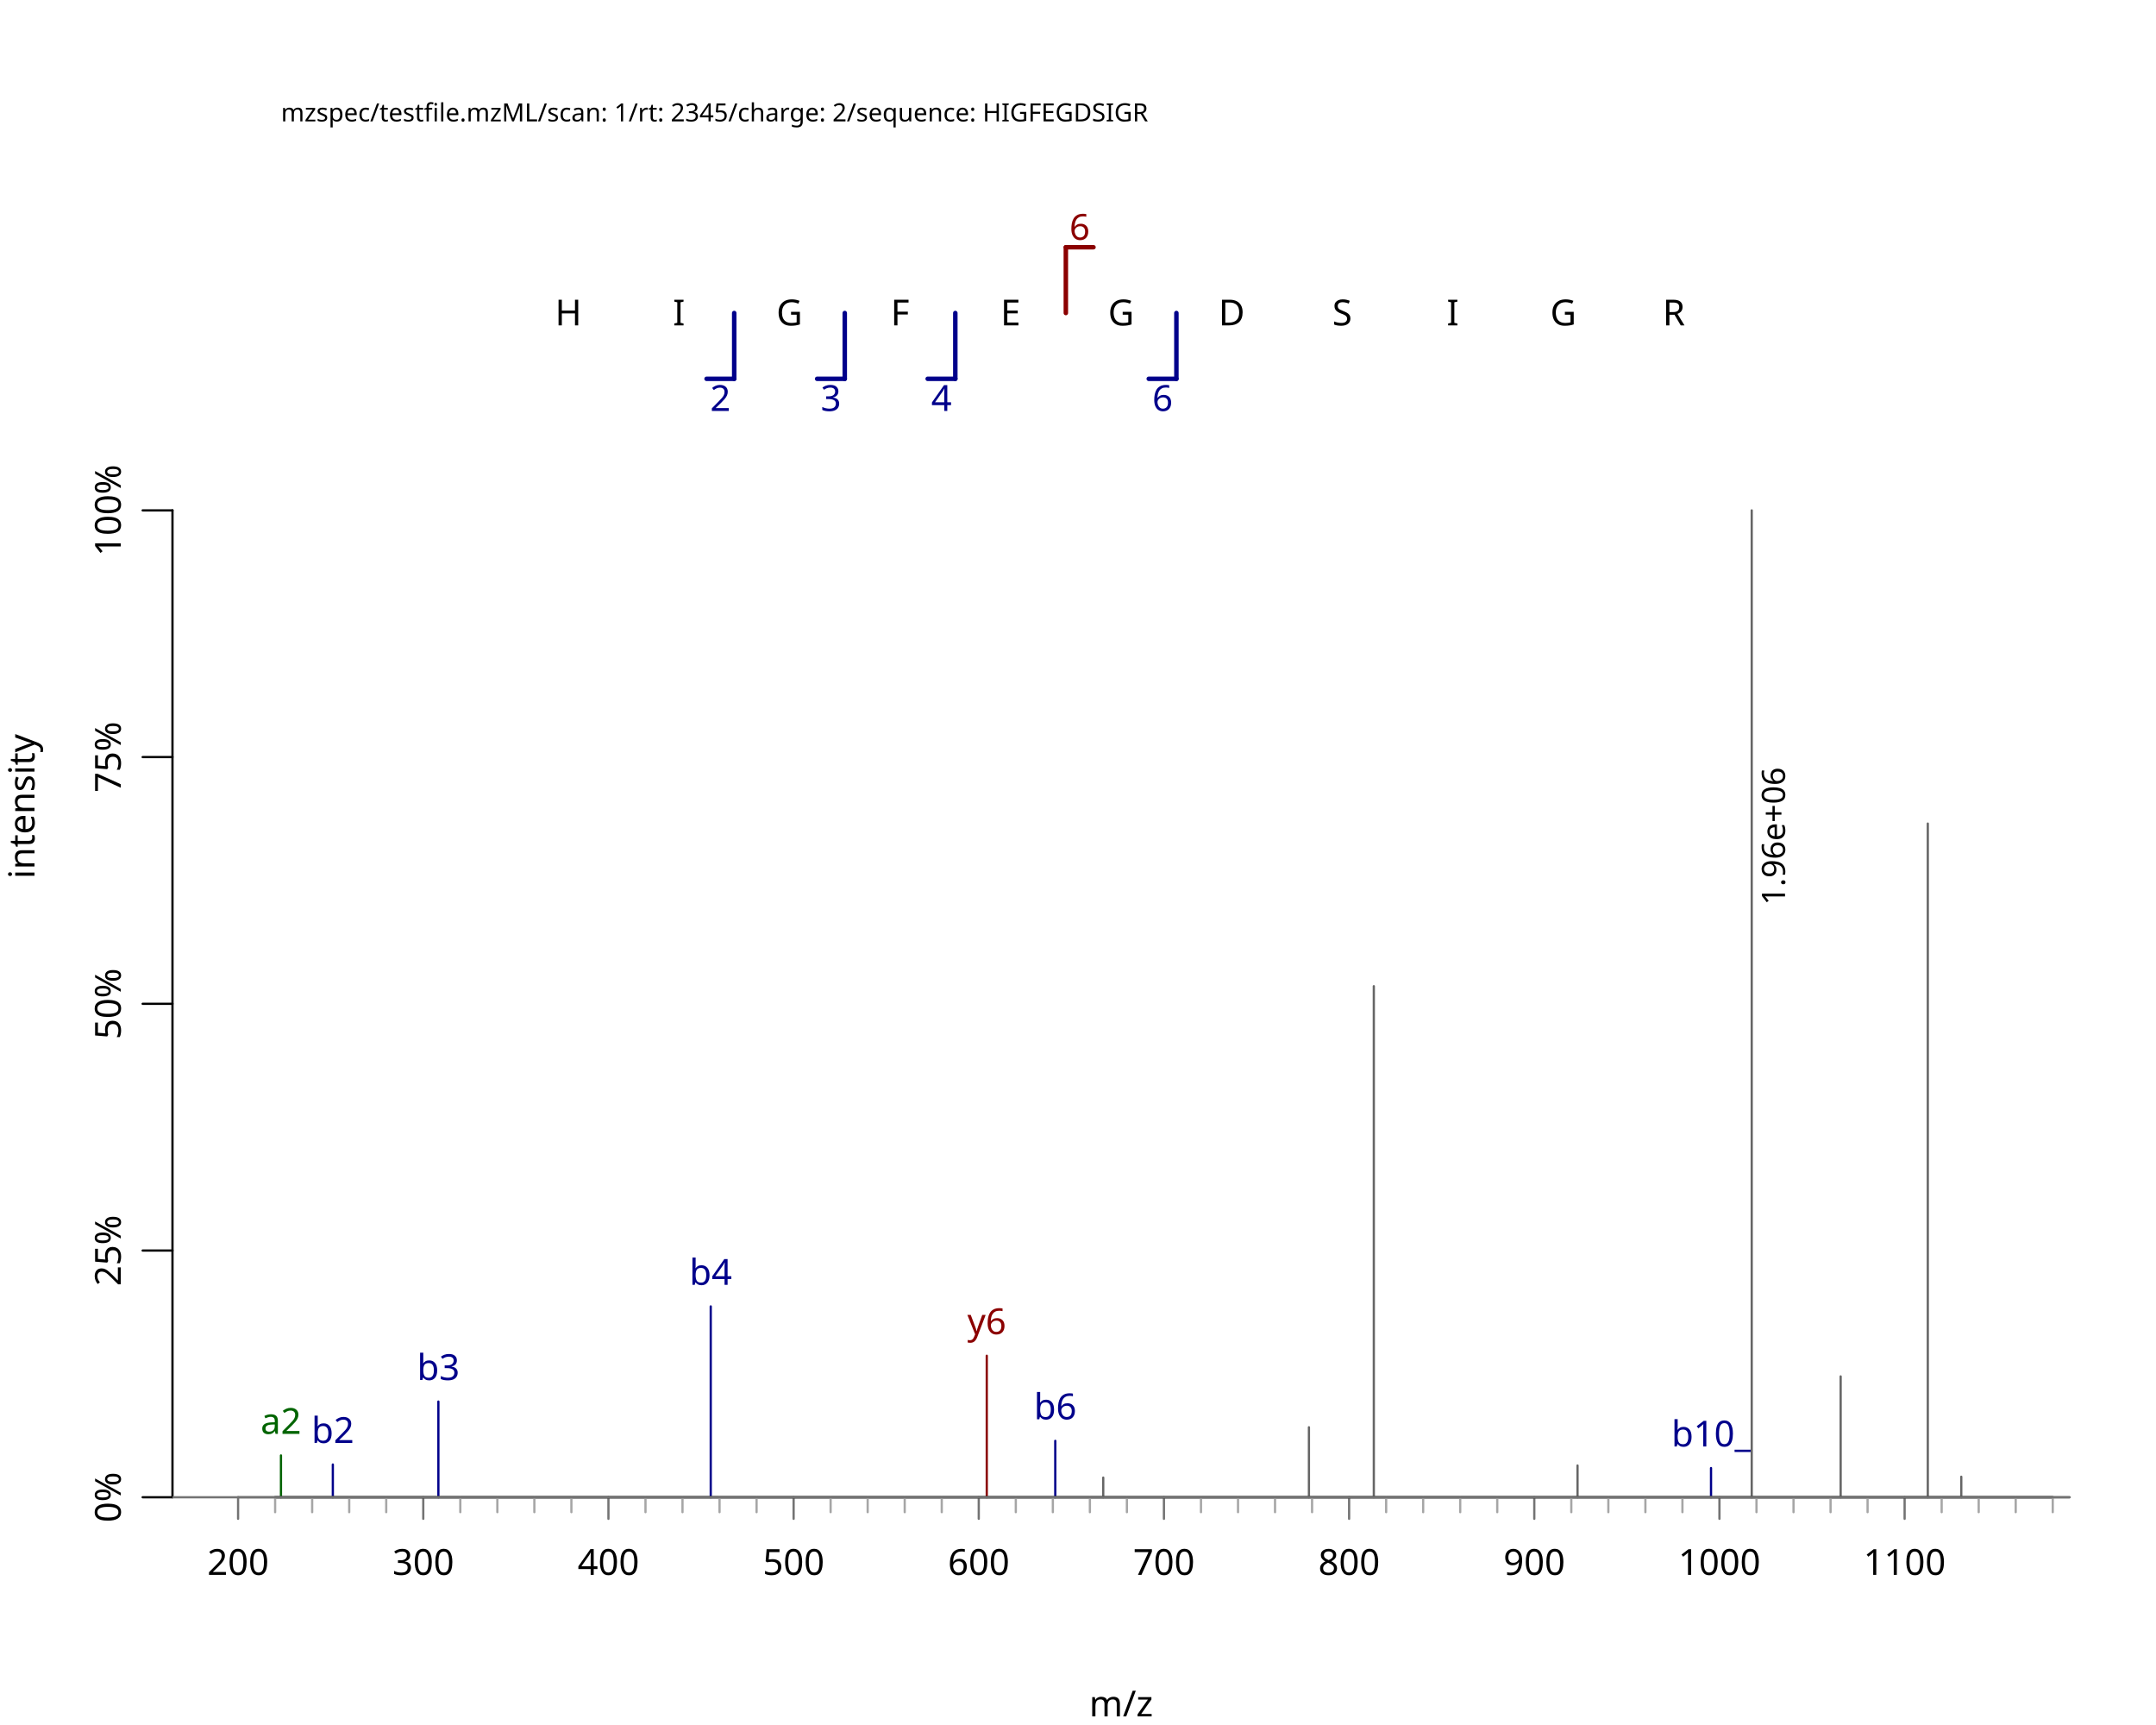
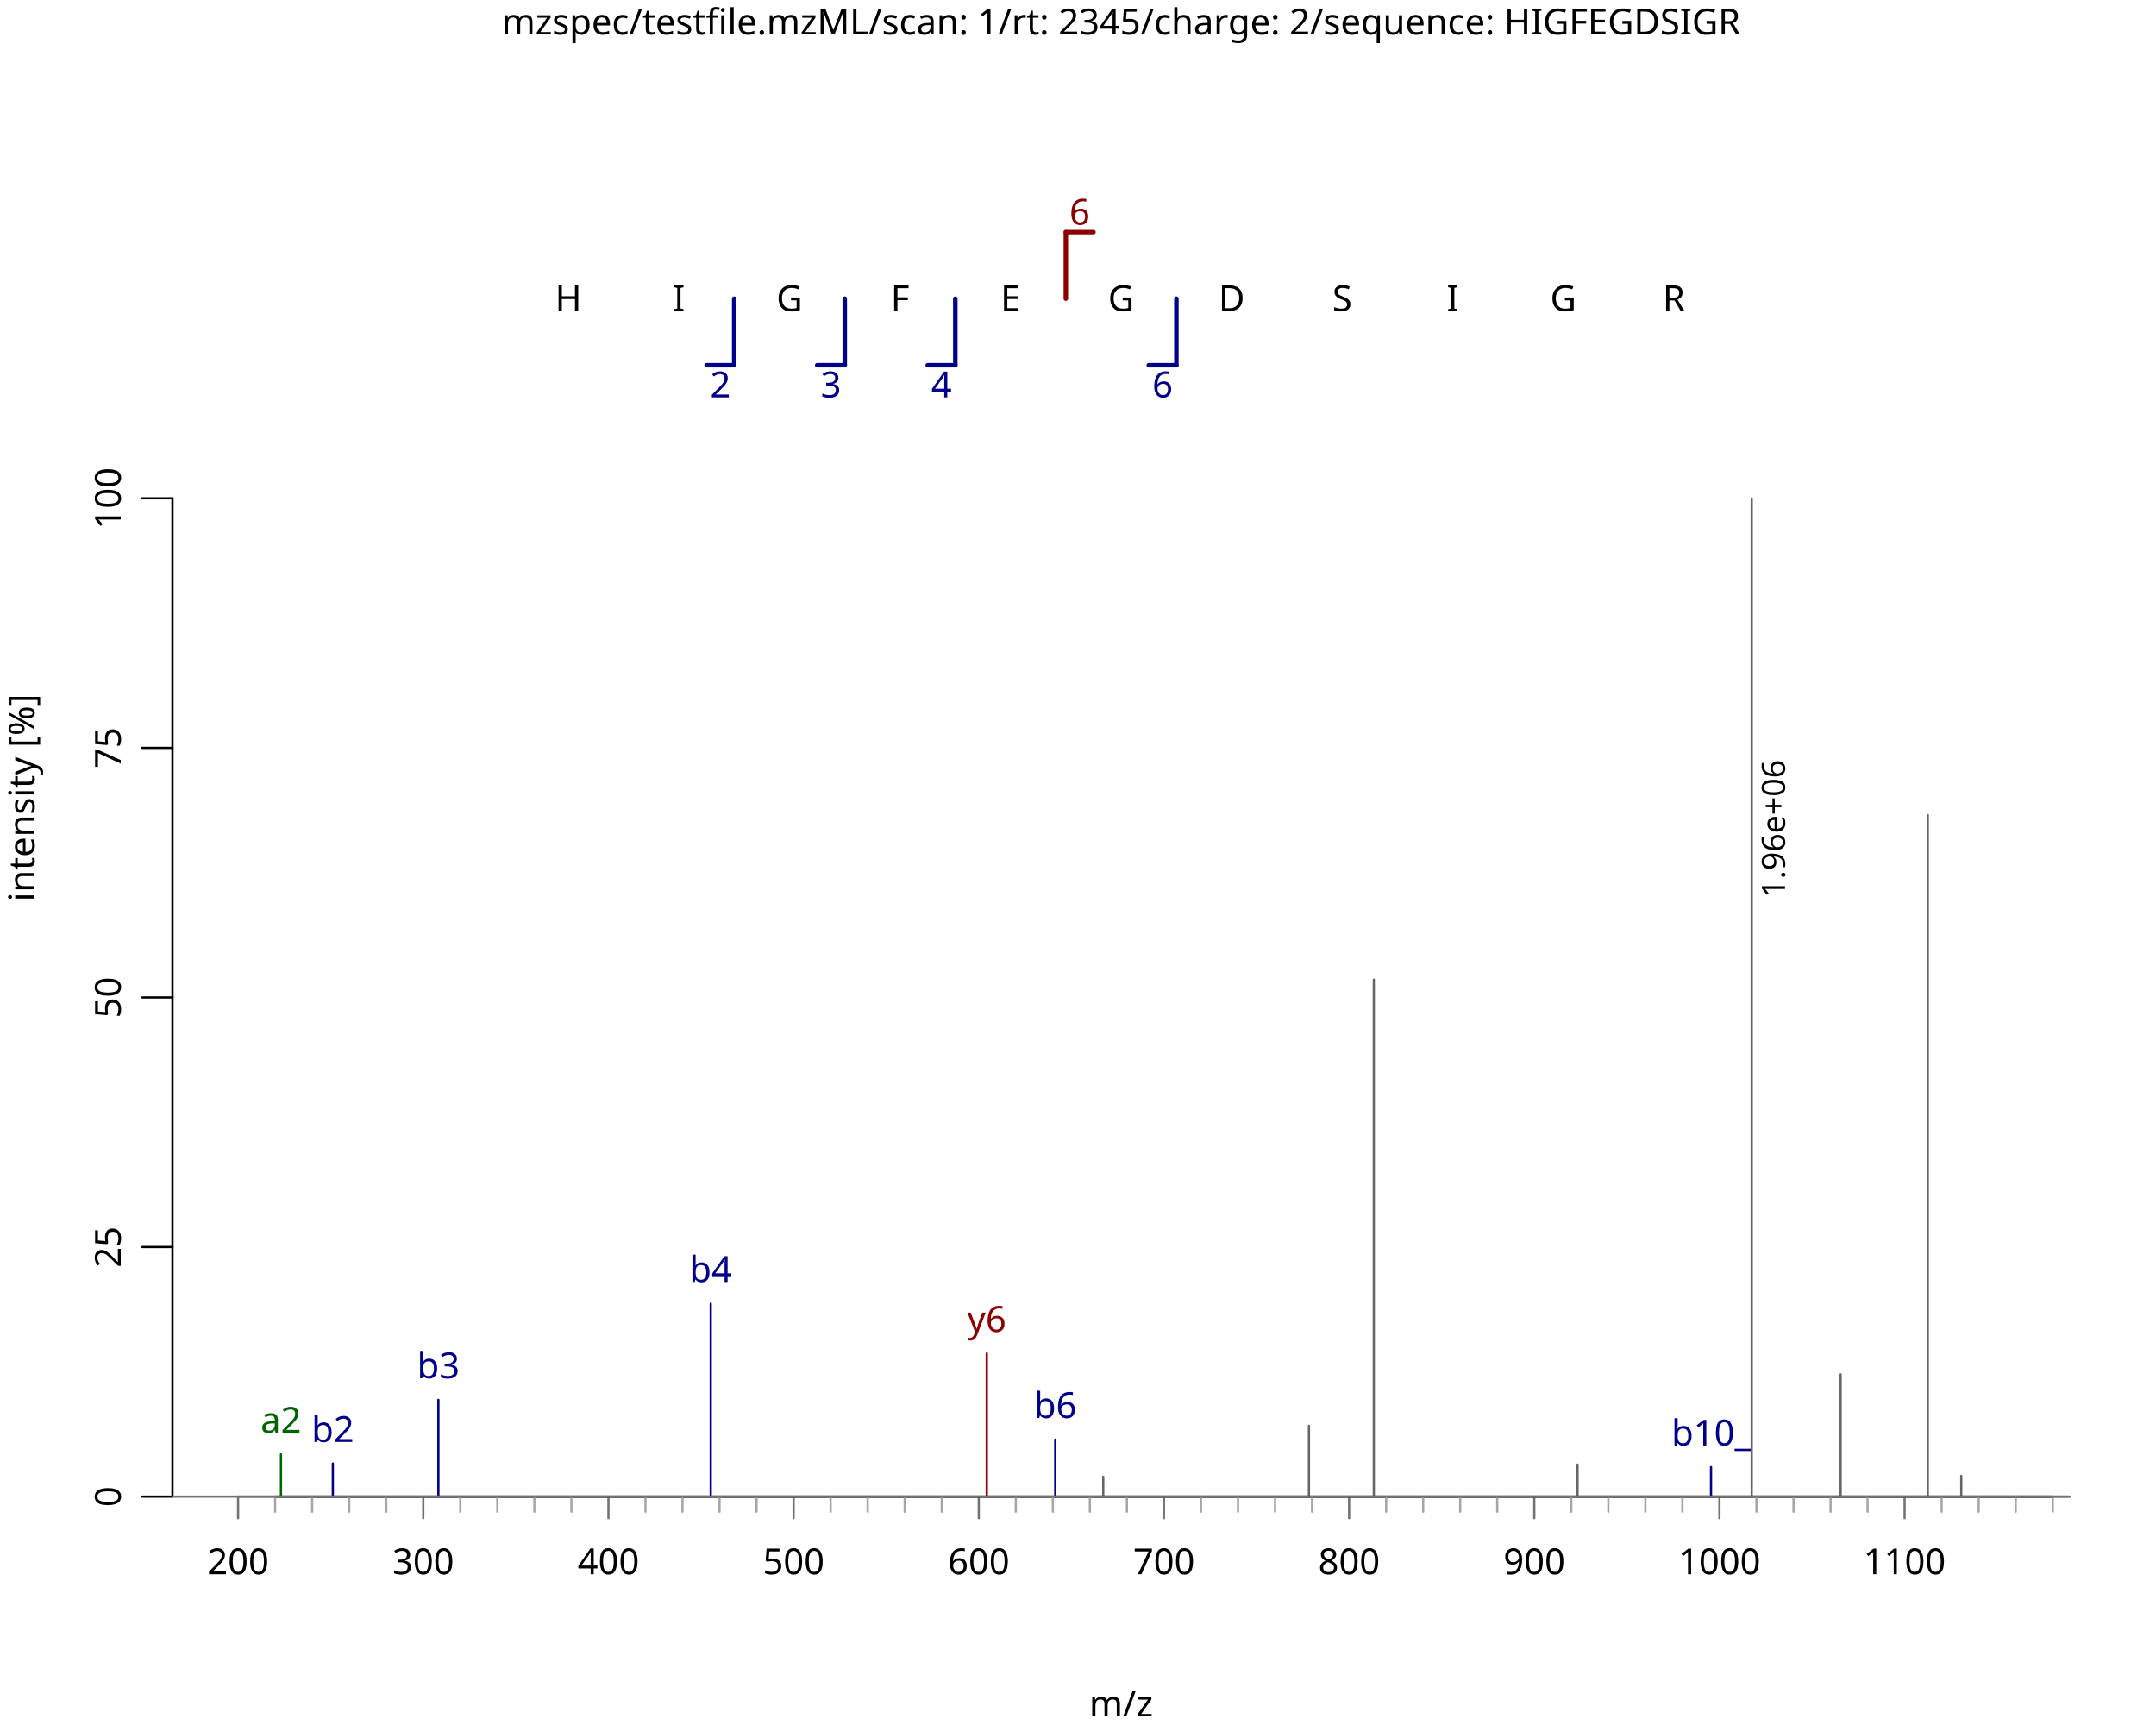
<svg xmlns="http://www.w3.org/2000/svg" class="svglite" data-engine-version="2.0" width="720.00pt" height="576.00pt" viewBox="0 0 720.00 576.00">
  <defs>
    <style type="text/css">
    .svglite line, .svglite polyline, .svglite polygon, .svglite path, .svglite rect, .svglite circle {
      fill: none;
      stroke: #000000;
      stroke-linecap: round;
      stroke-linejoin: round;
      stroke-miterlimit: 10.00;
    }
  </style>
  </defs>
  <rect width="100%" height="100%" style="stroke: none; fill: #FFFFFF;" />
  <defs>
    <clipPath id="cpMC4wMHw3MjAuMDB8MC4wMHw1NzYuMDA=">
      <rect x="0.00" y="0.00" width="720.00" height="576.00" />
    </clipPath>
  </defs>
  <g clip-path="url(#cpMC4wMHw3MjAuMDB8MC4wMHw1NzYuMDA=)">
</g>
  <defs>
-     <clipPath id="cpNTcuNjB8NjkxLjIwfDIwLjE2fDUxOC40MA==">
-       <rect x="57.60" y="20.16" width="633.60" height="498.24" />
+     <clipPath id="cpNTcuNjB8NjkxLjIwfDE0LjQwfDUxOC40MA==">
+       <rect x="57.60" y="14.40" width="633.60" height="504.00" />
    </clipPath>
  </defs>
-   <g clip-path="url(#cpNTcuNjB8NjkxLjIwfDIwLjE2fDUxOC40MA==)">
-     <text x="93.83" y="478.79" text-anchor="middle" style="font-size: 12.00px; fill: #006400; font-family: sans;" textLength="13.35px" lengthAdjust="spacingAndGlyphs">a2</text>
-     <text x="111.15" y="481.82" text-anchor="middle" style="font-size: 12.00px; fill: #00008B; font-family: sans;" textLength="13.35px" lengthAdjust="spacingAndGlyphs">b2</text>
-     <text x="146.40" y="460.80" text-anchor="middle" style="font-size: 12.00px; fill: #00008B; font-family: sans;" textLength="13.35px" lengthAdjust="spacingAndGlyphs">b3</text>
-     <text x="237.35" y="429.03" text-anchor="middle" style="font-size: 12.00px; fill: #00008B; font-family: sans;" textLength="13.35px" lengthAdjust="spacingAndGlyphs">b4</text>
-     <text x="329.53" y="445.50" text-anchor="middle" style="font-size: 12.00px; fill: #8B0000; font-family: sans;" textLength="12.68px" lengthAdjust="spacingAndGlyphs">y6</text>
-     <text x="352.41" y="473.92" text-anchor="middle" style="font-size: 12.00px; fill: #00008B; font-family: sans;" textLength="13.35px" lengthAdjust="spacingAndGlyphs">b6</text>
-     <text x="571.40" y="483.00" text-anchor="middle" style="font-size: 12.00px; fill: #00008B; font-family: sans;" textLength="26.70px" lengthAdjust="spacingAndGlyphs">b10_</text>
-     <text x="189.82" y="108.65" text-anchor="middle" style="font-size: 12.00px; font-family: sans;" textLength="8.67px" lengthAdjust="spacingAndGlyphs">H</text>
-     <text x="226.73" y="108.65" text-anchor="middle" style="font-size: 12.00px; font-family: sans;" textLength="3.33px" lengthAdjust="spacingAndGlyphs">I</text>
-     <text x="263.65" y="108.65" text-anchor="middle" style="font-size: 12.00px; font-family: sans;" textLength="9.34px" lengthAdjust="spacingAndGlyphs">G</text>
-     <text x="300.57" y="108.65" text-anchor="middle" style="font-size: 12.00px; font-family: sans;" textLength="7.33px" lengthAdjust="spacingAndGlyphs">F</text>
-     <text x="337.48" y="108.65" text-anchor="middle" style="font-size: 12.00px; font-family: sans;" textLength="8.01px" lengthAdjust="spacingAndGlyphs">E</text>
-     <text x="374.40" y="108.65" text-anchor="middle" style="font-size: 12.00px; font-family: sans;" textLength="9.34px" lengthAdjust="spacingAndGlyphs">G</text>
-     <text x="411.32" y="108.65" text-anchor="middle" style="font-size: 12.00px; font-family: sans;" textLength="8.67px" lengthAdjust="spacingAndGlyphs">D</text>
-     <text x="448.23" y="108.65" text-anchor="middle" style="font-size: 12.00px; font-family: sans;" textLength="8.01px" lengthAdjust="spacingAndGlyphs">S</text>
-     <text x="485.15" y="108.65" text-anchor="middle" style="font-size: 12.00px; font-family: sans;" textLength="3.33px" lengthAdjust="spacingAndGlyphs">I</text>
-     <text x="522.07" y="108.65" text-anchor="middle" style="font-size: 12.00px; font-family: sans;" textLength="9.34px" lengthAdjust="spacingAndGlyphs">G</text>
-     <text x="558.98" y="108.65" text-anchor="middle" style="font-size: 12.00px; font-family: sans;" textLength="8.67px" lengthAdjust="spacingAndGlyphs">R</text>
-     <line x1="245.19" y1="104.52" x2="245.19" y2="126.49" style="stroke-width: 1.50; stroke: #00008B;" />
-     <line x1="282.11" y1="104.52" x2="282.11" y2="126.49" style="stroke-width: 1.50; stroke: #00008B;" />
-     <line x1="319.03" y1="104.52" x2="319.03" y2="126.49" style="stroke-width: 1.50; stroke: #00008B;" />
-     <line x1="392.86" y1="104.52" x2="392.86" y2="126.49" style="stroke-width: 1.50; stroke: #00008B;" />
-     <line x1="235.96" y1="126.49" x2="245.19" y2="126.49" style="stroke-width: 1.50; stroke: #00008B;" />
-     <line x1="272.88" y1="126.49" x2="282.11" y2="126.49" style="stroke-width: 1.50; stroke: #00008B;" />
-     <line x1="309.80" y1="126.49" x2="319.03" y2="126.49" style="stroke-width: 1.50; stroke: #00008B;" />
-     <line x1="383.63" y1="126.49" x2="392.86" y2="126.49" style="stroke-width: 1.50; stroke: #00008B;" />
-     <text x="240.58" y="137.22" text-anchor="middle" style="font-size: 12.00px; fill: #00008B; font-family: sans;" textLength="6.67px" lengthAdjust="spacingAndGlyphs">2</text>
-     <text x="277.49" y="137.22" text-anchor="middle" style="font-size: 12.00px; fill: #00008B; font-family: sans;" textLength="6.67px" lengthAdjust="spacingAndGlyphs">3</text>
-     <text x="314.41" y="137.22" text-anchor="middle" style="font-size: 12.00px; fill: #00008B; font-family: sans;" textLength="6.67px" lengthAdjust="spacingAndGlyphs">4</text>
-     <text x="388.24" y="137.22" text-anchor="middle" style="font-size: 12.00px; fill: #00008B; font-family: sans;" textLength="6.67px" lengthAdjust="spacingAndGlyphs">6</text>
-     <line x1="355.94" y1="104.52" x2="355.94" y2="82.55" style="stroke-width: 1.50; stroke: #8B0000;" />
-     <line x1="365.17" y1="82.55" x2="355.94" y2="82.55" style="stroke-width: 1.50; stroke: #8B0000;" />
-     <text x="360.56" y="80.07" text-anchor="middle" style="font-size: 12.00px; fill: #8B0000; font-family: sans;" textLength="6.67px" lengthAdjust="spacingAndGlyphs">6</text>
-     <line x1="93.83" y1="499.95" x2="93.83" y2="485.99" style="stroke-width: 0.75; stroke: #006400;" />
-     <line x1="111.15" y1="499.95" x2="111.15" y2="489.02" style="stroke-width: 0.75; stroke: #00008B;" />
-     <line x1="146.40" y1="499.95" x2="146.40" y2="468.00" style="stroke-width: 0.75; stroke: #00008B;" />
-     <line x1="237.35" y1="499.95" x2="237.35" y2="436.23" style="stroke-width: 0.75; stroke: #00008B;" />
-     <line x1="329.53" y1="499.95" x2="329.53" y2="452.70" style="stroke-width: 0.75; stroke: #8B0000;" />
-     <line x1="352.41" y1="499.95" x2="352.41" y2="481.12" style="stroke-width: 0.75; stroke: #00008B;" />
-     <line x1="368.43" y1="499.95" x2="368.43" y2="493.39" style="stroke-width: 0.75; stroke: #666666;" />
-     <line x1="437.12" y1="499.95" x2="437.12" y2="476.58" style="stroke-width: 0.75; stroke: #666666;" />
-     <line x1="458.79" y1="499.95" x2="458.79" y2="329.30" style="stroke-width: 0.75; stroke: #666666;" />
-     <line x1="526.82" y1="499.95" x2="526.82" y2="489.35" style="stroke-width: 0.75; stroke: #666666;" />
-     <line x1="571.40" y1="499.95" x2="571.40" y2="490.20" style="stroke-width: 0.75; stroke: #00008B;" />
-     <line x1="584.99" y1="499.95" x2="584.99" y2="170.42" style="stroke-width: 0.75; stroke: #666666;" />
-     <line x1="614.69" y1="499.95" x2="614.69" y2="459.60" style="stroke-width: 0.75; stroke: #666666;" />
-     <line x1="643.79" y1="499.95" x2="643.79" y2="275.00" style="stroke-width: 0.75; stroke: #666666;" />
-     <line x1="654.97" y1="499.95" x2="654.97" y2="493.10" style="stroke-width: 0.75; stroke: #666666;" />
+   <g clip-path="url(#cpNTcuNjB8NjkxLjIwfDE0LjQwfDUxOC40MA==)">
+     <text x="93.83" y="478.42" text-anchor="middle" style="font-size: 12.00px; fill: #006400; font-family: sans;" textLength="13.35px" lengthAdjust="spacingAndGlyphs">a2</text>
+     <text x="111.15" y="481.48" text-anchor="middle" style="font-size: 12.00px; fill: #00008B; font-family: sans;" textLength="13.35px" lengthAdjust="spacingAndGlyphs">b2</text>
+     <text x="146.40" y="460.22" text-anchor="middle" style="font-size: 12.00px; fill: #00008B; font-family: sans;" textLength="13.35px" lengthAdjust="spacingAndGlyphs">b3</text>
+     <text x="237.35" y="428.08" text-anchor="middle" style="font-size: 12.00px; fill: #00008B; font-family: sans;" textLength="13.35px" lengthAdjust="spacingAndGlyphs">b4</text>
+     <text x="329.53" y="444.74" text-anchor="middle" style="font-size: 12.00px; fill: #8B0000; font-family: sans;" textLength="12.68px" lengthAdjust="spacingAndGlyphs">y6</text>
+     <text x="352.41" y="473.49" text-anchor="middle" style="font-size: 12.00px; fill: #00008B; font-family: sans;" textLength="13.35px" lengthAdjust="spacingAndGlyphs">b6</text>
+     <text x="571.40" y="482.67" text-anchor="middle" style="font-size: 12.00px; fill: #00008B; font-family: sans;" textLength="26.70px" lengthAdjust="spacingAndGlyphs">b10_</text>
+     <text x="189.82" y="103.86" text-anchor="middle" style="font-size: 12.00px; font-family: sans;" textLength="8.67px" lengthAdjust="spacingAndGlyphs">H</text>
+     <text x="226.73" y="103.86" text-anchor="middle" style="font-size: 12.00px; font-family: sans;" textLength="3.33px" lengthAdjust="spacingAndGlyphs">I</text>
+     <text x="263.65" y="103.87" text-anchor="middle" style="font-size: 12.00px; font-family: sans;" textLength="9.34px" lengthAdjust="spacingAndGlyphs">G</text>
+     <text x="300.57" y="103.86" text-anchor="middle" style="font-size: 12.00px; font-family: sans;" textLength="7.33px" lengthAdjust="spacingAndGlyphs">F</text>
+     <text x="337.48" y="103.86" text-anchor="middle" style="font-size: 12.00px; font-family: sans;" textLength="8.01px" lengthAdjust="spacingAndGlyphs">E</text>
+     <text x="374.40" y="103.87" text-anchor="middle" style="font-size: 12.00px; font-family: sans;" textLength="9.34px" lengthAdjust="spacingAndGlyphs">G</text>
+     <text x="411.32" y="103.86" text-anchor="middle" style="font-size: 12.00px; font-family: sans;" textLength="8.67px" lengthAdjust="spacingAndGlyphs">D</text>
+     <text x="448.23" y="103.87" text-anchor="middle" style="font-size: 12.00px; font-family: sans;" textLength="8.01px" lengthAdjust="spacingAndGlyphs">S</text>
+     <text x="485.15" y="103.86" text-anchor="middle" style="font-size: 12.00px; font-family: sans;" textLength="3.33px" lengthAdjust="spacingAndGlyphs">I</text>
+     <text x="522.07" y="103.87" text-anchor="middle" style="font-size: 12.00px; font-family: sans;" textLength="9.34px" lengthAdjust="spacingAndGlyphs">G</text>
+     <text x="558.98" y="103.86" text-anchor="middle" style="font-size: 12.00px; font-family: sans;" textLength="8.67px" lengthAdjust="spacingAndGlyphs">R</text>
+     <line x1="245.19" y1="99.73" x2="245.19" y2="121.96" style="stroke-width: 1.50; stroke: #00008B;" />
+     <line x1="282.11" y1="99.73" x2="282.11" y2="121.96" style="stroke-width: 1.50; stroke: #00008B;" />
+     <line x1="319.03" y1="99.73" x2="319.03" y2="121.96" style="stroke-width: 1.50; stroke: #00008B;" />
+     <line x1="392.86" y1="99.73" x2="392.86" y2="121.96" style="stroke-width: 1.50; stroke: #00008B;" />
+     <line x1="235.96" y1="121.96" x2="245.19" y2="121.96" style="stroke-width: 1.50; stroke: #00008B;" />
+     <line x1="272.88" y1="121.96" x2="282.11" y2="121.96" style="stroke-width: 1.50; stroke: #00008B;" />
+     <line x1="309.80" y1="121.96" x2="319.03" y2="121.96" style="stroke-width: 1.50; stroke: #00008B;" />
+     <line x1="383.63" y1="121.96" x2="392.86" y2="121.96" style="stroke-width: 1.50; stroke: #00008B;" />
+     <text x="240.58" y="132.69" text-anchor="middle" style="font-size: 12.00px; fill: #00008B; font-family: sans;" textLength="6.67px" lengthAdjust="spacingAndGlyphs">2</text>
+     <text x="277.49" y="132.69" text-anchor="middle" style="font-size: 12.00px; fill: #00008B; font-family: sans;" textLength="6.67px" lengthAdjust="spacingAndGlyphs">3</text>
+     <text x="314.41" y="132.69" text-anchor="middle" style="font-size: 12.00px; fill: #00008B; font-family: sans;" textLength="6.67px" lengthAdjust="spacingAndGlyphs">4</text>
+     <text x="388.24" y="132.69" text-anchor="middle" style="font-size: 12.00px; fill: #00008B; font-family: sans;" textLength="6.67px" lengthAdjust="spacingAndGlyphs">6</text>
+     <line x1="355.94" y1="99.73" x2="355.94" y2="77.51" style="stroke-width: 1.50; stroke: #8B0000;" />
+     <line x1="365.17" y1="77.51" x2="355.94" y2="77.51" style="stroke-width: 1.50; stroke: #8B0000;" />
+     <text x="360.56" y="75.03" text-anchor="middle" style="font-size: 12.00px; fill: #8B0000; font-family: sans;" textLength="6.67px" lengthAdjust="spacingAndGlyphs">6</text>
+     <line x1="93.83" y1="499.73" x2="93.83" y2="485.62" style="stroke-width: 0.75; stroke: #006400;" />
+     <line x1="111.15" y1="499.73" x2="111.15" y2="488.68" style="stroke-width: 0.75; stroke: #00008B;" />
+     <line x1="146.40" y1="499.73" x2="146.40" y2="467.42" style="stroke-width: 0.75; stroke: #00008B;" />
+     <line x1="237.35" y1="499.73" x2="237.35" y2="435.28" style="stroke-width: 0.75; stroke: #00008B;" />
+     <line x1="329.53" y1="499.73" x2="329.53" y2="451.94" style="stroke-width: 0.75; stroke: #8B0000;" />
+     <line x1="352.41" y1="499.73" x2="352.41" y2="480.69" style="stroke-width: 0.75; stroke: #00008B;" />
+     <line x1="368.43" y1="499.73" x2="368.43" y2="493.10" style="stroke-width: 0.75; stroke: #666666;" />
+     <line x1="437.12" y1="499.73" x2="437.12" y2="476.09" style="stroke-width: 0.75; stroke: #666666;" />
+     <line x1="458.79" y1="499.73" x2="458.79" y2="327.11" style="stroke-width: 0.75; stroke: #666666;" />
+     <line x1="526.82" y1="499.73" x2="526.82" y2="489.02" style="stroke-width: 0.75; stroke: #666666;" />
+     <line x1="571.40" y1="499.73" x2="571.40" y2="489.87" style="stroke-width: 0.75; stroke: #00008B;" />
+     <line x1="584.99" y1="499.73" x2="584.99" y2="166.40" style="stroke-width: 0.75; stroke: #666666;" />
+     <line x1="614.69" y1="499.73" x2="614.69" y2="458.92" style="stroke-width: 0.75; stroke: #666666;" />
+     <line x1="643.79" y1="499.73" x2="643.79" y2="272.18" style="stroke-width: 0.75; stroke: #666666;" />
+     <line x1="654.97" y1="499.73" x2="654.97" y2="492.81" style="stroke-width: 0.75; stroke: #666666;" />
  </g>
  <g clip-path="url(#cpMC4wMHw3MjAuMDB8MC4wMHw1NzYuMDA=)">
-     <line x1="79.51" y1="499.95" x2="691.20" y2="499.95" style="stroke-width: 0.75; stroke: #737373;" />
-     <line x1="79.51" y1="499.95" x2="79.51" y2="507.15" style="stroke-width: 0.75; stroke: #737373;" />
-     <line x1="141.35" y1="499.95" x2="141.35" y2="507.15" style="stroke-width: 0.75; stroke: #737373;" />
-     <line x1="203.19" y1="499.95" x2="203.19" y2="507.15" style="stroke-width: 0.75; stroke: #737373;" />
-     <line x1="265.03" y1="499.95" x2="265.03" y2="507.15" style="stroke-width: 0.75; stroke: #737373;" />
-     <line x1="326.86" y1="499.95" x2="326.86" y2="507.15" style="stroke-width: 0.75; stroke: #737373;" />
-     <line x1="388.70" y1="499.95" x2="388.70" y2="507.15" style="stroke-width: 0.75; stroke: #737373;" />
-     <line x1="450.54" y1="499.95" x2="450.54" y2="507.15" style="stroke-width: 0.75; stroke: #737373;" />
-     <line x1="512.38" y1="499.95" x2="512.38" y2="507.15" style="stroke-width: 0.75; stroke: #737373;" />
-     <line x1="574.21" y1="499.95" x2="574.21" y2="507.15" style="stroke-width: 0.75; stroke: #737373;" />
-     <line x1="636.05" y1="499.95" x2="636.05" y2="507.15" style="stroke-width: 0.75; stroke: #737373;" />
-     <text x="79.51" y="525.87" text-anchor="middle" style="font-size: 12.00px; font-family: sans;" textLength="20.02px" lengthAdjust="spacingAndGlyphs">200</text>
-     <text x="141.35" y="525.87" text-anchor="middle" style="font-size: 12.00px; font-family: sans;" textLength="20.02px" lengthAdjust="spacingAndGlyphs">300</text>
-     <text x="203.19" y="525.87" text-anchor="middle" style="font-size: 12.00px; font-family: sans;" textLength="20.02px" lengthAdjust="spacingAndGlyphs">400</text>
-     <text x="265.03" y="525.87" text-anchor="middle" style="font-size: 12.00px; font-family: sans;" textLength="20.02px" lengthAdjust="spacingAndGlyphs">500</text>
-     <text x="326.86" y="525.87" text-anchor="middle" style="font-size: 12.00px; font-family: sans;" textLength="20.02px" lengthAdjust="spacingAndGlyphs">600</text>
-     <text x="388.70" y="525.87" text-anchor="middle" style="font-size: 12.00px; font-family: sans;" textLength="20.02px" lengthAdjust="spacingAndGlyphs">700</text>
-     <text x="450.54" y="525.87" text-anchor="middle" style="font-size: 12.00px; font-family: sans;" textLength="20.02px" lengthAdjust="spacingAndGlyphs">800</text>
-     <text x="512.38" y="525.87" text-anchor="middle" style="font-size: 12.00px; font-family: sans;" textLength="20.02px" lengthAdjust="spacingAndGlyphs">900</text>
-     <text x="574.21" y="525.87" text-anchor="middle" style="font-size: 12.00px; font-family: sans;" textLength="26.70px" lengthAdjust="spacingAndGlyphs">1000</text>
-     <text x="636.05" y="525.87" text-anchor="middle" style="font-size: 12.00px; font-family: sans;" textLength="26.70px" lengthAdjust="spacingAndGlyphs">1100</text>
-     <line x1="91.88" y1="499.95" x2="685.52" y2="499.95" style="stroke-width: 0.75;" />
-     <line x1="91.88" y1="499.95" x2="91.88" y2="504.93" style="stroke-width: 0.75; stroke: #A6A6A6;" />
-     <line x1="104.25" y1="499.95" x2="104.25" y2="504.93" style="stroke-width: 0.75; stroke: #A6A6A6;" />
-     <line x1="116.62" y1="499.95" x2="116.62" y2="504.93" style="stroke-width: 0.75; stroke: #A6A6A6;" />
-     <line x1="128.98" y1="499.95" x2="128.98" y2="504.93" style="stroke-width: 0.75; stroke: #A6A6A6;" />
-     <line x1="153.72" y1="499.95" x2="153.72" y2="504.93" style="stroke-width: 0.75; stroke: #A6A6A6;" />
-     <line x1="166.09" y1="499.95" x2="166.09" y2="504.93" style="stroke-width: 0.75; stroke: #A6A6A6;" />
-     <line x1="178.45" y1="499.95" x2="178.45" y2="504.93" style="stroke-width: 0.75; stroke: #A6A6A6;" />
-     <line x1="190.82" y1="499.95" x2="190.82" y2="504.93" style="stroke-width: 0.75; stroke: #A6A6A6;" />
-     <line x1="215.56" y1="499.95" x2="215.56" y2="504.93" style="stroke-width: 0.75; stroke: #A6A6A6;" />
-     <line x1="227.92" y1="499.95" x2="227.92" y2="504.93" style="stroke-width: 0.75; stroke: #A6A6A6;" />
-     <line x1="240.29" y1="499.95" x2="240.29" y2="504.93" style="stroke-width: 0.75; stroke: #A6A6A6;" />
-     <line x1="252.66" y1="499.95" x2="252.66" y2="504.93" style="stroke-width: 0.75; stroke: #A6A6A6;" />
-     <line x1="277.39" y1="499.95" x2="277.39" y2="504.93" style="stroke-width: 0.75; stroke: #A6A6A6;" />
-     <line x1="289.76" y1="499.95" x2="289.76" y2="504.93" style="stroke-width: 0.75; stroke: #A6A6A6;" />
-     <line x1="302.13" y1="499.95" x2="302.13" y2="504.93" style="stroke-width: 0.75; stroke: #A6A6A6;" />
-     <line x1="314.50" y1="499.95" x2="314.50" y2="504.93" style="stroke-width: 0.75; stroke: #A6A6A6;" />
-     <line x1="339.23" y1="499.95" x2="339.23" y2="504.93" style="stroke-width: 0.75; stroke: #A6A6A6;" />
-     <line x1="351.60" y1="499.95" x2="351.60" y2="504.93" style="stroke-width: 0.75; stroke: #A6A6A6;" />
-     <line x1="363.97" y1="499.95" x2="363.97" y2="504.93" style="stroke-width: 0.75; stroke: #A6A6A6;" />
-     <line x1="376.33" y1="499.95" x2="376.33" y2="504.93" style="stroke-width: 0.75; stroke: #A6A6A6;" />
-     <line x1="401.07" y1="499.95" x2="401.07" y2="504.93" style="stroke-width: 0.75; stroke: #A6A6A6;" />
-     <line x1="413.44" y1="499.95" x2="413.44" y2="504.93" style="stroke-width: 0.75; stroke: #A6A6A6;" />
-     <line x1="425.80" y1="499.95" x2="425.80" y2="504.93" style="stroke-width: 0.75; stroke: #A6A6A6;" />
-     <line x1="438.17" y1="499.95" x2="438.17" y2="504.93" style="stroke-width: 0.75; stroke: #A6A6A6;" />
-     <line x1="462.91" y1="499.95" x2="462.91" y2="504.93" style="stroke-width: 0.75; stroke: #A6A6A6;" />
-     <line x1="475.27" y1="499.95" x2="475.27" y2="504.93" style="stroke-width: 0.75; stroke: #A6A6A6;" />
-     <line x1="487.64" y1="499.95" x2="487.64" y2="504.93" style="stroke-width: 0.75; stroke: #A6A6A6;" />
-     <line x1="500.01" y1="499.95" x2="500.01" y2="504.93" style="stroke-width: 0.75; stroke: #A6A6A6;" />
-     <line x1="524.74" y1="499.95" x2="524.74" y2="504.93" style="stroke-width: 0.75; stroke: #A6A6A6;" />
-     <line x1="537.11" y1="499.95" x2="537.11" y2="504.93" style="stroke-width: 0.75; stroke: #A6A6A6;" />
-     <line x1="549.48" y1="499.95" x2="549.48" y2="504.93" style="stroke-width: 0.75; stroke: #A6A6A6;" />
-     <line x1="561.85" y1="499.95" x2="561.85" y2="504.93" style="stroke-width: 0.75; stroke: #A6A6A6;" />
-     <line x1="586.58" y1="499.95" x2="586.58" y2="504.93" style="stroke-width: 0.75; stroke: #A6A6A6;" />
-     <line x1="598.95" y1="499.95" x2="598.95" y2="504.93" style="stroke-width: 0.75; stroke: #A6A6A6;" />
-     <line x1="611.32" y1="499.95" x2="611.32" y2="504.93" style="stroke-width: 0.75; stroke: #A6A6A6;" />
-     <line x1="623.68" y1="499.95" x2="623.68" y2="504.93" style="stroke-width: 0.75; stroke: #A6A6A6;" />
-     <line x1="648.42" y1="499.95" x2="648.42" y2="504.93" style="stroke-width: 0.75; stroke: #A6A6A6;" />
-     <line x1="660.79" y1="499.95" x2="660.79" y2="504.93" style="stroke-width: 0.75; stroke: #A6A6A6;" />
-     <line x1="673.15" y1="499.95" x2="673.15" y2="504.93" style="stroke-width: 0.75; stroke: #A6A6A6;" />
-     <line x1="685.52" y1="499.95" x2="685.52" y2="504.93" style="stroke-width: 0.75; stroke: #A6A6A6;" />
-     <line x1="57.60" y1="499.95" x2="57.60" y2="170.42" style="stroke-width: 0.75;" />
-     <line x1="57.60" y1="499.95" x2="47.64" y2="499.95" style="stroke-width: 0.75;" />
-     <line x1="57.60" y1="417.57" x2="47.64" y2="417.57" style="stroke-width: 0.75;" />
-     <line x1="57.60" y1="335.18" x2="47.64" y2="335.18" style="stroke-width: 0.75;" />
-     <line x1="57.60" y1="252.80" x2="47.64" y2="252.80" style="stroke-width: 0.75;" />
-     <line x1="57.60" y1="170.42" x2="47.64" y2="170.42" style="stroke-width: 0.75;" />
-     <text transform="translate(40.32,499.95) rotate(-90)" text-anchor="middle" style="font-size: 12.00px; font-family: sans;" textLength="17.34px" lengthAdjust="spacingAndGlyphs">0%</text>
-     <text transform="translate(40.32,417.57) rotate(-90)" text-anchor="middle" style="font-size: 12.00px; font-family: sans;" textLength="24.02px" lengthAdjust="spacingAndGlyphs">25%</text>
-     <text transform="translate(40.32,335.18) rotate(-90)" text-anchor="middle" style="font-size: 12.00px; font-family: sans;" textLength="24.02px" lengthAdjust="spacingAndGlyphs">50%</text>
-     <text transform="translate(40.32,252.80) rotate(-90)" text-anchor="middle" style="font-size: 12.00px; font-family: sans;" textLength="24.02px" lengthAdjust="spacingAndGlyphs">75%</text>
-     <text transform="translate(40.32,170.42) rotate(-90)" text-anchor="middle" style="font-size: 12.00px; font-family: sans;" textLength="30.69px" lengthAdjust="spacingAndGlyphs">100%</text>
+     <line x1="79.51" y1="499.73" x2="691.20" y2="499.73" style="stroke-width: 0.75; stroke: #737373;" />
+     <line x1="79.51" y1="499.73" x2="79.51" y2="506.93" style="stroke-width: 0.75; stroke: #737373;" />
+     <line x1="141.35" y1="499.73" x2="141.35" y2="506.93" style="stroke-width: 0.75; stroke: #737373;" />
+     <line x1="203.19" y1="499.73" x2="203.19" y2="506.93" style="stroke-width: 0.75; stroke: #737373;" />
+     <line x1="265.03" y1="499.73" x2="265.03" y2="506.93" style="stroke-width: 0.75; stroke: #737373;" />
+     <line x1="326.86" y1="499.73" x2="326.86" y2="506.93" style="stroke-width: 0.75; stroke: #737373;" />
+     <line x1="388.70" y1="499.73" x2="388.70" y2="506.93" style="stroke-width: 0.75; stroke: #737373;" />
+     <line x1="450.54" y1="499.73" x2="450.54" y2="506.93" style="stroke-width: 0.75; stroke: #737373;" />
+     <line x1="512.38" y1="499.73" x2="512.38" y2="506.93" style="stroke-width: 0.75; stroke: #737373;" />
+     <line x1="574.21" y1="499.73" x2="574.21" y2="506.93" style="stroke-width: 0.75; stroke: #737373;" />
+     <line x1="636.05" y1="499.73" x2="636.05" y2="506.93" style="stroke-width: 0.75; stroke: #737373;" />
+     <text x="79.51" y="525.65" text-anchor="middle" style="font-size: 12.00px; font-family: sans;" textLength="20.02px" lengthAdjust="spacingAndGlyphs">200</text>
+     <text x="141.35" y="525.65" text-anchor="middle" style="font-size: 12.00px; font-family: sans;" textLength="20.02px" lengthAdjust="spacingAndGlyphs">300</text>
+     <text x="203.19" y="525.65" text-anchor="middle" style="font-size: 12.00px; font-family: sans;" textLength="20.02px" lengthAdjust="spacingAndGlyphs">400</text>
+     <text x="265.03" y="525.65" text-anchor="middle" style="font-size: 12.00px; font-family: sans;" textLength="20.02px" lengthAdjust="spacingAndGlyphs">500</text>
+     <text x="326.86" y="525.65" text-anchor="middle" style="font-size: 12.00px; font-family: sans;" textLength="20.02px" lengthAdjust="spacingAndGlyphs">600</text>
+     <text x="388.70" y="525.65" text-anchor="middle" style="font-size: 12.00px; font-family: sans;" textLength="20.02px" lengthAdjust="spacingAndGlyphs">700</text>
+     <text x="450.54" y="525.65" text-anchor="middle" style="font-size: 12.00px; font-family: sans;" textLength="20.02px" lengthAdjust="spacingAndGlyphs">800</text>
+     <text x="512.38" y="525.65" text-anchor="middle" style="font-size: 12.00px; font-family: sans;" textLength="20.02px" lengthAdjust="spacingAndGlyphs">900</text>
+     <text x="574.21" y="525.65" text-anchor="middle" style="font-size: 12.00px; font-family: sans;" textLength="26.70px" lengthAdjust="spacingAndGlyphs">1000</text>
+     <text x="636.05" y="525.65" text-anchor="middle" style="font-size: 12.00px; font-family: sans;" textLength="26.70px" lengthAdjust="spacingAndGlyphs">1100</text>
+     <line x1="91.88" y1="499.73" x2="685.52" y2="499.73" style="stroke-width: 0.75;" />
+     <line x1="91.88" y1="499.73" x2="91.88" y2="504.77" style="stroke-width: 0.75; stroke: #A6A6A6;" />
+     <line x1="104.25" y1="499.73" x2="104.25" y2="504.77" style="stroke-width: 0.75; stroke: #A6A6A6;" />
+     <line x1="116.62" y1="499.73" x2="116.62" y2="504.77" style="stroke-width: 0.75; stroke: #A6A6A6;" />
+     <line x1="128.98" y1="499.73" x2="128.98" y2="504.77" style="stroke-width: 0.75; stroke: #A6A6A6;" />
+     <line x1="153.72" y1="499.73" x2="153.72" y2="504.77" style="stroke-width: 0.75; stroke: #A6A6A6;" />
+     <line x1="166.09" y1="499.73" x2="166.09" y2="504.77" style="stroke-width: 0.75; stroke: #A6A6A6;" />
+     <line x1="178.45" y1="499.73" x2="178.45" y2="504.77" style="stroke-width: 0.75; stroke: #A6A6A6;" />
+     <line x1="190.82" y1="499.73" x2="190.82" y2="504.77" style="stroke-width: 0.75; stroke: #A6A6A6;" />
+     <line x1="215.56" y1="499.73" x2="215.56" y2="504.77" style="stroke-width: 0.75; stroke: #A6A6A6;" />
+     <line x1="227.92" y1="499.73" x2="227.92" y2="504.77" style="stroke-width: 0.75; stroke: #A6A6A6;" />
+     <line x1="240.29" y1="499.73" x2="240.29" y2="504.77" style="stroke-width: 0.75; stroke: #A6A6A6;" />
+     <line x1="252.66" y1="499.73" x2="252.66" y2="504.77" style="stroke-width: 0.75; stroke: #A6A6A6;" />
+     <line x1="277.39" y1="499.73" x2="277.39" y2="504.77" style="stroke-width: 0.75; stroke: #A6A6A6;" />
+     <line x1="289.76" y1="499.73" x2="289.76" y2="504.77" style="stroke-width: 0.75; stroke: #A6A6A6;" />
+     <line x1="302.13" y1="499.73" x2="302.13" y2="504.77" style="stroke-width: 0.75; stroke: #A6A6A6;" />
+     <line x1="314.50" y1="499.73" x2="314.50" y2="504.77" style="stroke-width: 0.75; stroke: #A6A6A6;" />
+     <line x1="339.23" y1="499.73" x2="339.23" y2="504.77" style="stroke-width: 0.75; stroke: #A6A6A6;" />
+     <line x1="351.60" y1="499.73" x2="351.60" y2="504.77" style="stroke-width: 0.75; stroke: #A6A6A6;" />
+     <line x1="363.97" y1="499.73" x2="363.97" y2="504.77" style="stroke-width: 0.75; stroke: #A6A6A6;" />
+     <line x1="376.33" y1="499.73" x2="376.33" y2="504.77" style="stroke-width: 0.75; stroke: #A6A6A6;" />
+     <line x1="401.07" y1="499.73" x2="401.07" y2="504.77" style="stroke-width: 0.75; stroke: #A6A6A6;" />
+     <line x1="413.44" y1="499.73" x2="413.44" y2="504.77" style="stroke-width: 0.75; stroke: #A6A6A6;" />
+     <line x1="425.80" y1="499.73" x2="425.80" y2="504.77" style="stroke-width: 0.75; stroke: #A6A6A6;" />
+     <line x1="438.17" y1="499.73" x2="438.17" y2="504.77" style="stroke-width: 0.75; stroke: #A6A6A6;" />
+     <line x1="462.91" y1="499.73" x2="462.91" y2="504.77" style="stroke-width: 0.75; stroke: #A6A6A6;" />
+     <line x1="475.27" y1="499.73" x2="475.27" y2="504.77" style="stroke-width: 0.75; stroke: #A6A6A6;" />
+     <line x1="487.64" y1="499.73" x2="487.64" y2="504.77" style="stroke-width: 0.75; stroke: #A6A6A6;" />
+     <line x1="500.01" y1="499.73" x2="500.01" y2="504.77" style="stroke-width: 0.75; stroke: #A6A6A6;" />
+     <line x1="524.74" y1="499.73" x2="524.74" y2="504.77" style="stroke-width: 0.75; stroke: #A6A6A6;" />
+     <line x1="537.11" y1="499.73" x2="537.11" y2="504.77" style="stroke-width: 0.75; stroke: #A6A6A6;" />
+     <line x1="549.48" y1="499.73" x2="549.48" y2="504.77" style="stroke-width: 0.75; stroke: #A6A6A6;" />
+     <line x1="561.85" y1="499.73" x2="561.85" y2="504.77" style="stroke-width: 0.75; stroke: #A6A6A6;" />
+     <line x1="586.58" y1="499.73" x2="586.58" y2="504.77" style="stroke-width: 0.75; stroke: #A6A6A6;" />
+     <line x1="598.95" y1="499.73" x2="598.95" y2="504.77" style="stroke-width: 0.75; stroke: #A6A6A6;" />
+     <line x1="611.32" y1="499.73" x2="611.32" y2="504.77" style="stroke-width: 0.75; stroke: #A6A6A6;" />
+     <line x1="623.68" y1="499.73" x2="623.68" y2="504.77" style="stroke-width: 0.75; stroke: #A6A6A6;" />
+     <line x1="648.42" y1="499.73" x2="648.42" y2="504.77" style="stroke-width: 0.75; stroke: #A6A6A6;" />
+     <line x1="660.79" y1="499.73" x2="660.79" y2="504.77" style="stroke-width: 0.75; stroke: #A6A6A6;" />
+     <line x1="673.15" y1="499.73" x2="673.15" y2="504.77" style="stroke-width: 0.75; stroke: #A6A6A6;" />
+     <line x1="685.52" y1="499.73" x2="685.52" y2="504.77" style="stroke-width: 0.75; stroke: #A6A6A6;" />
+     <line x1="57.60" y1="499.73" x2="57.60" y2="166.40" style="stroke-width: 0.75;" />
+     <line x1="57.60" y1="499.73" x2="47.52" y2="499.73" style="stroke-width: 0.75;" />
+     <line x1="57.60" y1="416.40" x2="47.52" y2="416.40" style="stroke-width: 0.75;" />
+     <line x1="57.60" y1="333.07" x2="47.52" y2="333.07" style="stroke-width: 0.75;" />
+     <line x1="57.60" y1="249.73" x2="47.52" y2="249.73" style="stroke-width: 0.75;" />
+     <line x1="57.60" y1="166.40" x2="47.52" y2="166.40" style="stroke-width: 0.75;" />
+     <text transform="translate(40.32,499.73) rotate(-90)" text-anchor="middle" style="font-size: 12.00px; font-family: sans;" textLength="6.67px" lengthAdjust="spacingAndGlyphs">0</text>
+     <text transform="translate(40.32,416.40) rotate(-90)" text-anchor="middle" style="font-size: 12.00px; font-family: sans;" textLength="13.35px" lengthAdjust="spacingAndGlyphs">25</text>
+     <text transform="translate(40.32,333.07) rotate(-90)" text-anchor="middle" style="font-size: 12.00px; font-family: sans;" textLength="13.35px" lengthAdjust="spacingAndGlyphs">50</text>
+     <text transform="translate(40.32,249.73) rotate(-90)" text-anchor="middle" style="font-size: 12.00px; font-family: sans;" textLength="13.35px" lengthAdjust="spacingAndGlyphs">75</text>
+     <text transform="translate(40.32,166.40) rotate(-90)" text-anchor="middle" style="font-size: 12.00px; font-family: sans;" textLength="20.02px" lengthAdjust="spacingAndGlyphs">100</text>
    <text x="374.40" y="573.12" text-anchor="middle" style="font-size: 12.00px; font-family: sans;" textLength="19.34px" lengthAdjust="spacingAndGlyphs">m/z</text>
-     <text transform="translate(11.52,269.28) rotate(-90)" text-anchor="middle" style="font-size: 12.00px; font-family: sans;" textLength="44.03px" lengthAdjust="spacingAndGlyphs">intensity</text>
+     <text transform="translate(11.52,266.40) rotate(-90)" text-anchor="middle" style="font-size: 12.00px; font-family: sans;" textLength="64.70px" lengthAdjust="spacingAndGlyphs">intensity [%]</text>
+     <text x="374.40" y="11.52" text-anchor="middle" style="font-size: 12.00px; font-family: sans;" textLength="400.92px" lengthAdjust="spacingAndGlyphs">mzspec/testfile.mzML/scan: 1/rt: 2345/charge: 2/sequence: HIGFEGDSIGR</text>
  </g>
-   <g clip-path="url(#cpNTcuNjB8NjkxLjIwfDIwLjE2fDUxOC40MA==)">
-     <text x="93.83" y="40.54" style="font-size: 8.40px; font-family: sans;" textLength="280.64px" lengthAdjust="spacingAndGlyphs">mzspec/testfile.mzML/scan: 1/rt: 2345/charge: 2/sequence: HIGFEGDSIGR</text>
-     <text transform="translate(596.11,302.23) rotate(-90)" style="font-size: 10.80px; font-family: sans;" textLength="45.35px" lengthAdjust="spacingAndGlyphs">1.96e+06</text>
-     <line x1="57.60" y1="499.95" x2="691.20" y2="499.95" style="stroke-width: 0.75; stroke: #737373;" />
+   <g clip-path="url(#cpNTcuNjB8NjkxLjIwfDE0LjQwfDUxOC40MA==)">
+     <text transform="translate(596.11,299.73) rotate(-90)" style="font-size: 10.80px; font-family: sans;" textLength="45.35px" lengthAdjust="spacingAndGlyphs">1.96e+06</text>
+     <line x1="57.60" y1="499.73" x2="691.20" y2="499.73" style="stroke-width: 0.75; stroke: #737373;" />
  </g>
  <defs>
    <clipPath id="cpNTkuMDR8Njg5Ljc2fDU5LjA0fDUwMi41Ng==">
      <rect x="59.04" y="59.04" width="630.72" height="443.52" />
    </clipPath>
  </defs>
  <g clip-path="url(#cpNTkuMDR8Njg5Ljc2fDU5LjA0fDUwMi41Ng==)">
</g>
</svg>
